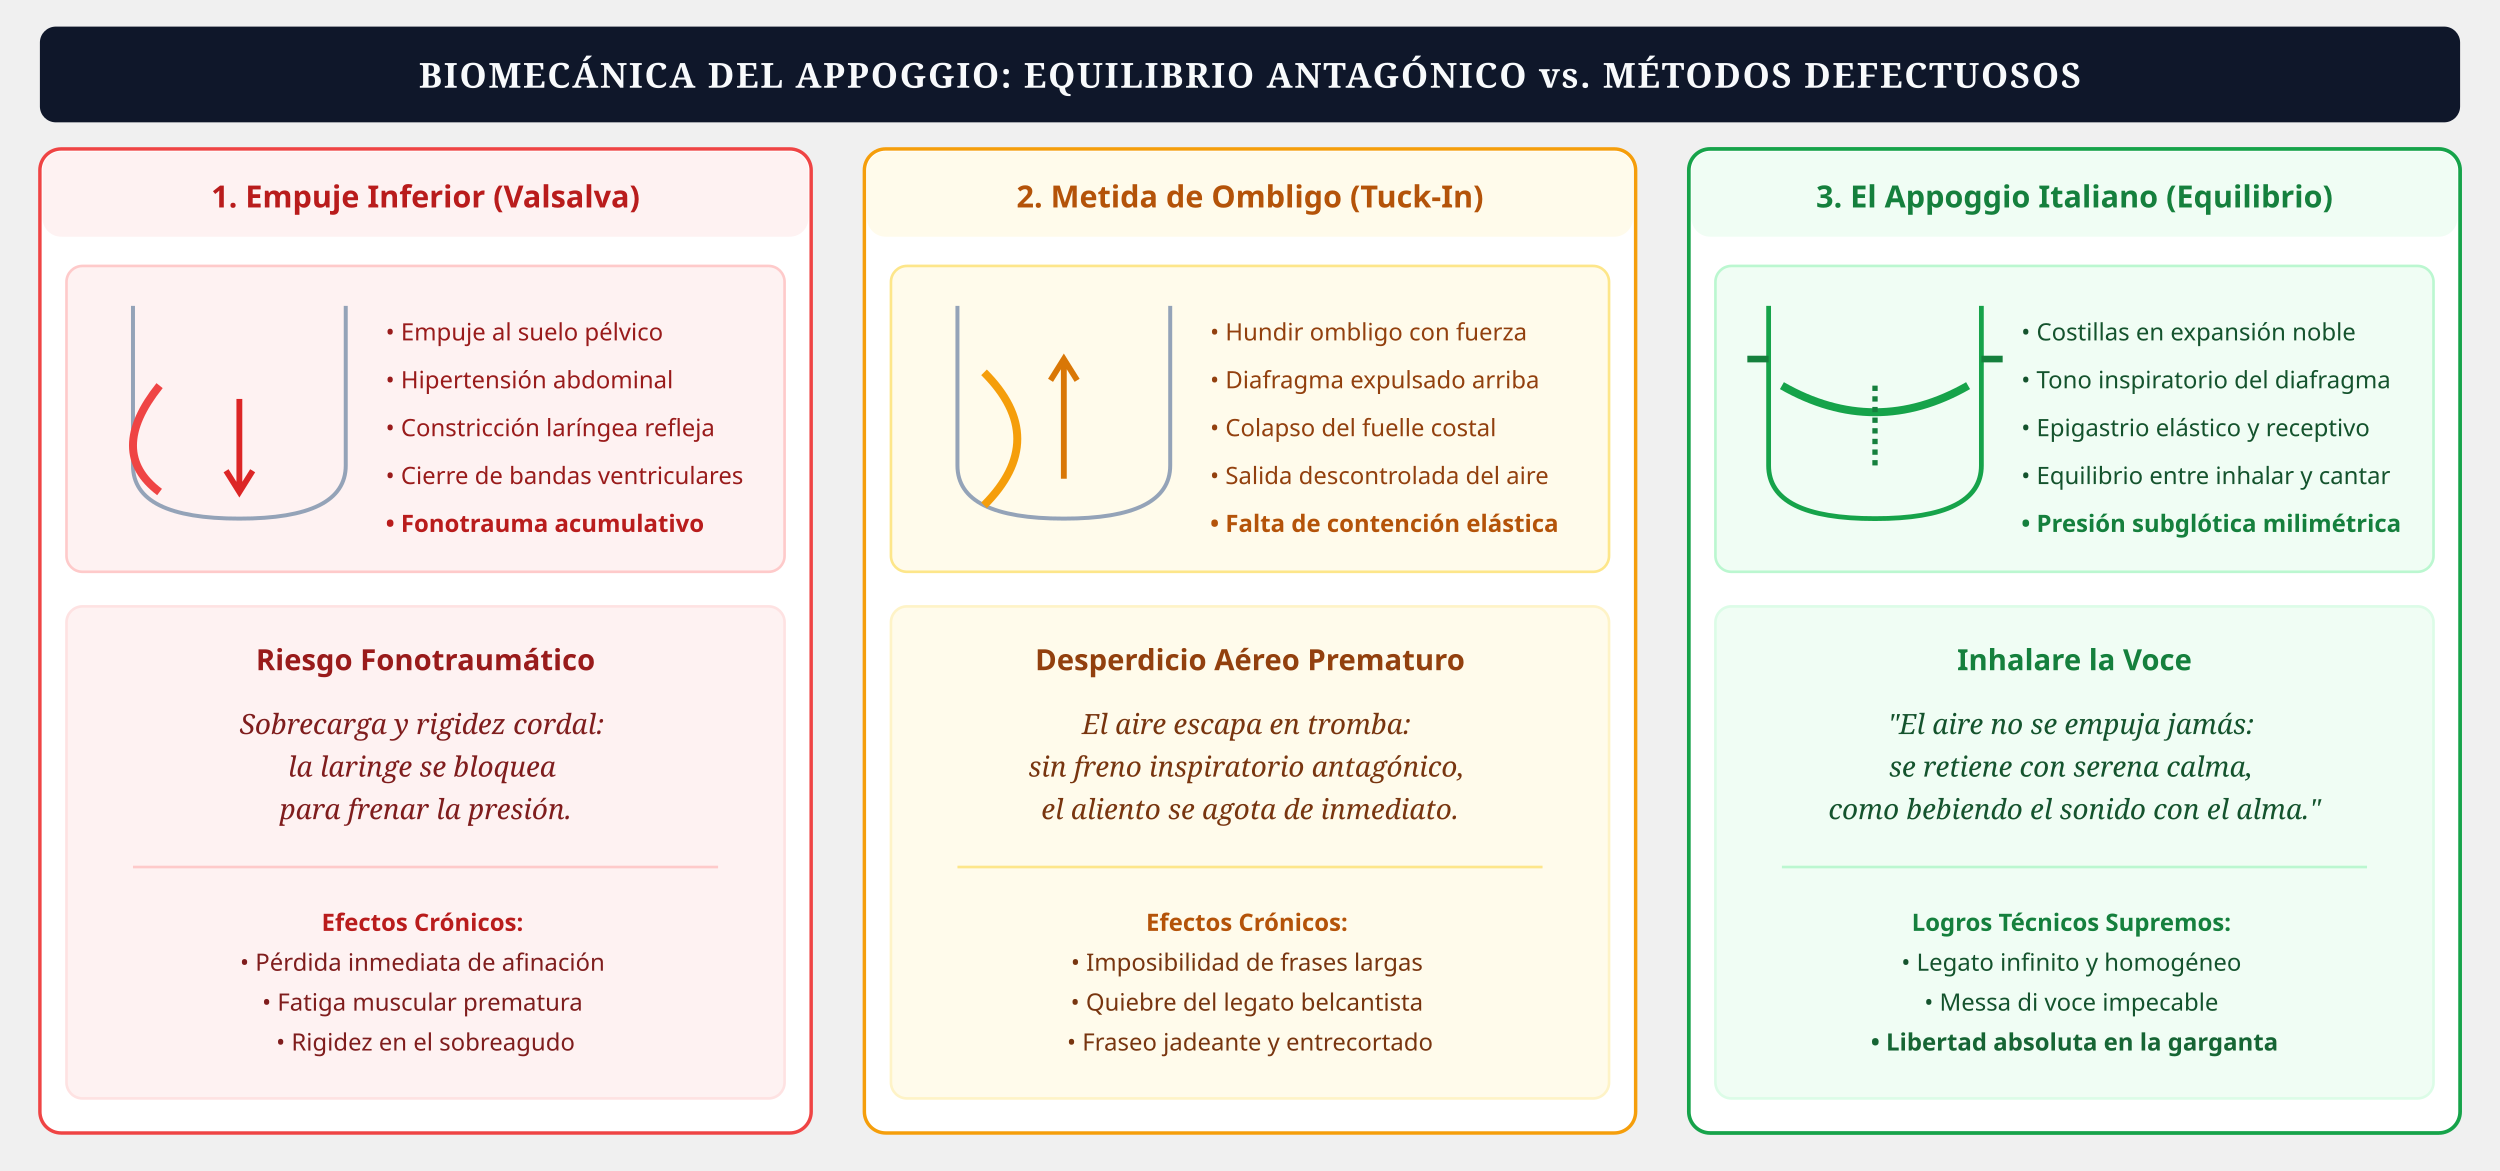
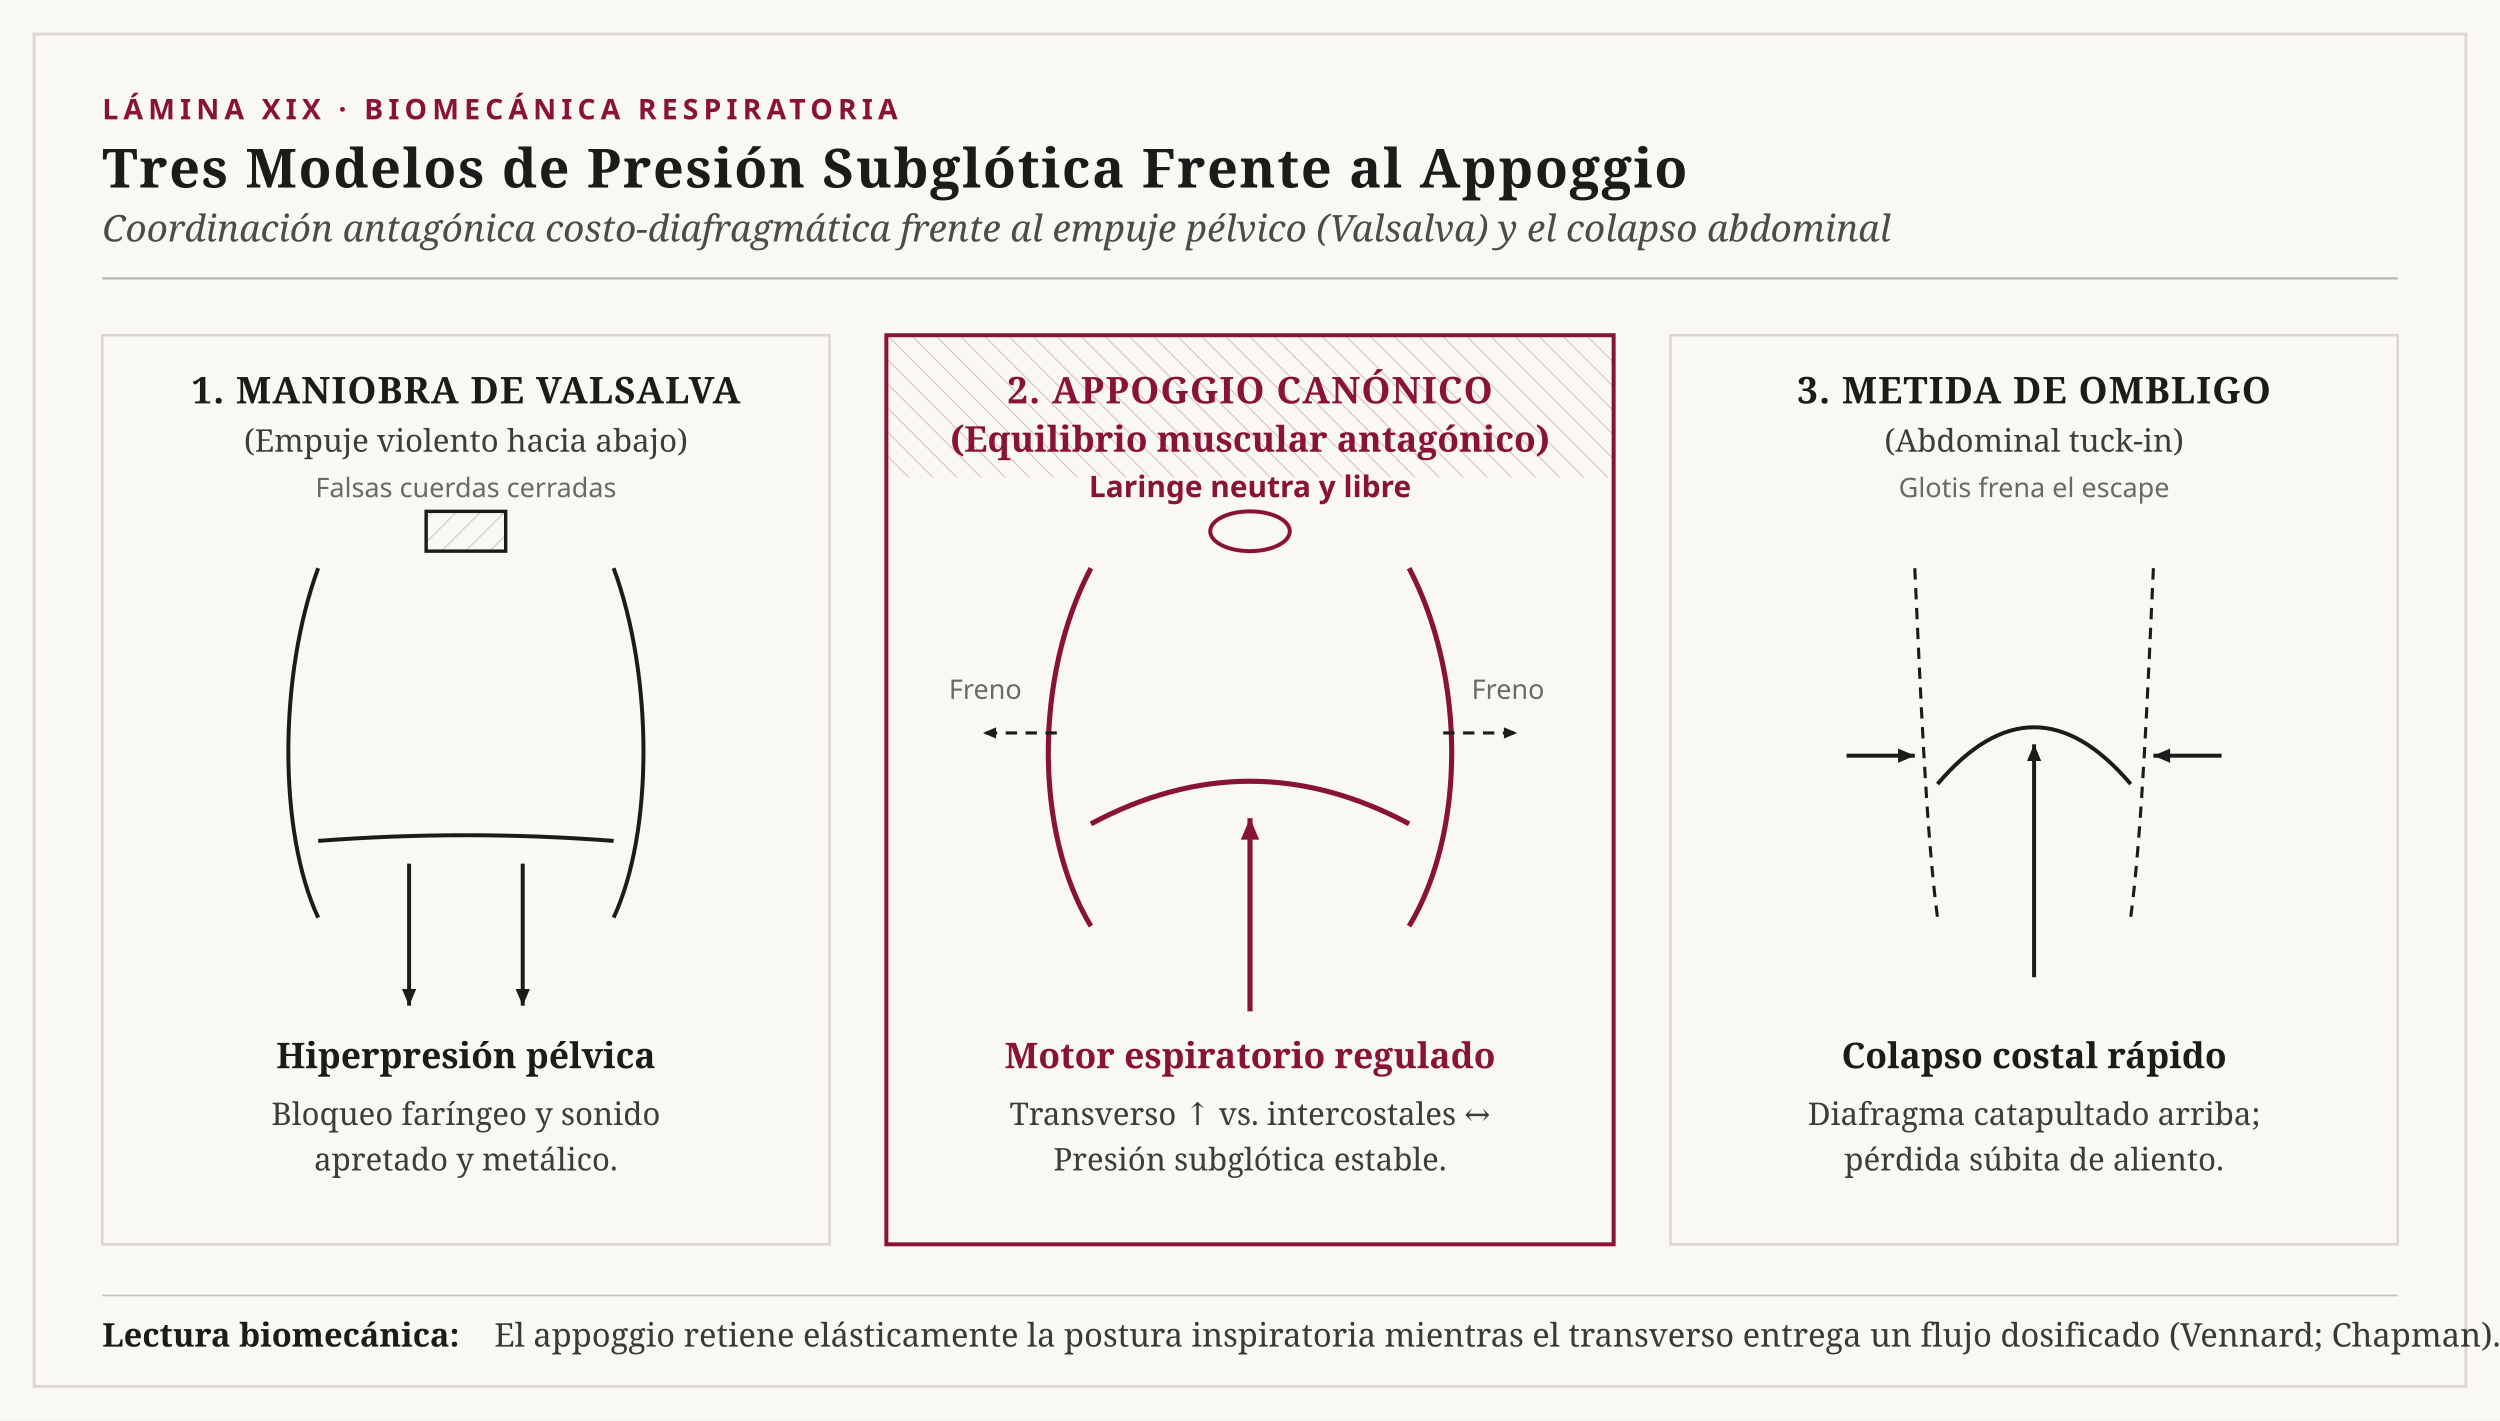
- <svg xmlns="http://www.w3.org/2000/svg" viewBox="0 0 940 440" width="100%" height="auto" style="background:#ffffff; border:1px solid #cbd5e1; border-radius:10px; padding:12px; box-shadow: 0 2px 8px rgba(0,0,0,0.05);">
-   <rect x="15" y="10" width="910" height="36" rx="6" fill="#0f172a" />
-   <text x="470" y="33" text-anchor="middle" font-family="'Cinzel', serif" font-size="13" font-weight="700" fill="#f8fafc" letter-spacing="0.05em">BIOMECÁNICA DEL APPOGGIO: EQUILIBRIO ANTAGÓNICO vs. MÉTODOS DEFECTUOSOS</text>
-   <rect x="15" y="56" width="290" height="370" rx="8" fill="#ffffff" stroke="#ef4444" stroke-width="1.3" />
-   <rect x="16" y="57" width="288" height="32" rx="7" fill="#fef2f2" />
-   <text x="160" y="78" text-anchor="middle" font-family="'Plus Jakarta Sans', sans-serif" font-weight="700" font-size="11.5" fill="#b91c1c">1. Empuje Inferior (Valsalva)</text>
-   <g transform="translate(25, 100)">
-     <rect x="0" y="0" width="270" height="115" rx="6" fill="#fef2f2" stroke="#fecaca" />
-     <path d="M 25 15 L 25 75 Q 25 95 65 95 Q 105 95 105 75 L 105 15" fill="none" stroke="#94a3b8" stroke-width="1.5" />
-     <path d="M 35 45 Q 15 70 35 85" stroke="#ef4444" stroke-width="3" fill="none" />
-     <path d="M 65 50 L 65 85 M 60 77 L 65 85 L 70 77" stroke="#dc2626" stroke-width="2.2" fill="none" />
-     <text x="120" y="28" font-family="'Plus Jakarta Sans', sans-serif" font-size="9" fill="#991b1b">• Empuje al suelo pélvico</text>
-     <text x="120" y="46" font-family="'Plus Jakarta Sans', sans-serif" font-size="9" fill="#991b1b">• Hipertensión abdominal</text>
-     <text x="120" y="64" font-family="'Plus Jakarta Sans', sans-serif" font-size="9" fill="#991b1b">• Constricción laríngea refleja</text>
-     <text x="120" y="82" font-family="'Plus Jakarta Sans', sans-serif" font-size="9" fill="#991b1b">• Cierre de bandas ventriculares</text>
-     <text x="120" y="100" font-family="'Plus Jakarta Sans', sans-serif" font-size="9" font-weight="600" fill="#b91c1c">• Fonotrauma acumulativo</text>
+ <svg xmlns="http://www.w3.org/2000/svg" viewBox="0 0 880 500" width="880" height="500" role="img" aria-label="Biomecánica del Appoggio: equilibrio antagónico frente a Valsalva y metida de ombligo">
+   <defs>
+     <style>
+       .title { font-family: 'Cinzel', Georgia, serif; font-size: 19px; font-weight: 700; fill: #1C1B19; letter-spacing: 0.6px; }
+       .subtitle { font-family: 'Newsreader', Georgia, serif; font-size: 13px; font-style: italic; fill: #1C1B19; opacity: 0.78; }
+       .plate-num { font-family: 'Plus Jakarta Sans', sans-serif; font-size: 10px; font-weight: 700; letter-spacing: 1.8px; fill: #881337; text-transform: uppercase; }
+       .sec-head { font-family: 'Cinzel', Georgia, serif; font-size: 13px; font-weight: 700; fill: #1C1B19; letter-spacing: 0.4px; }
+       .sec-head-acc { font-family: 'Cinzel', Georgia, serif; font-size: 13px; font-weight: 700; fill: #881337; letter-spacing: 0.4px; }
+       .lbl { font-family: 'Newsreader', Georgia, serif; font-size: 12.5px; fill: #1C1B19; }
+       .lbl-b { font-family: 'Newsreader', Georgia, serif; font-size: 12.5px; font-weight: 700; fill: #1C1B19; }
+       .lbl-acc { font-family: 'Newsreader', Georgia, serif; font-size: 12.5px; font-weight: 700; fill: #881337; }
+       .lbl-sm { font-family: 'Newsreader', Georgia, serif; font-size: 11px; fill: #1C1B19; opacity: 0.85; }
+       .mag { font-family: 'Plus Jakarta Sans', sans-serif; font-size: 10.5px; font-weight: 600; fill: #1C1B19; }
+       .mag-acc { font-family: 'Plus Jakarta Sans', sans-serif; font-size: 10.5px; font-weight: 700; fill: #881337; }
+       .mag-muted { font-family: 'Plus Jakarta Sans', sans-serif; font-size: 9.5px; fill: #1C1B19; opacity: 0.65; }
+       .caption { font-family: 'Newsreader', Georgia, serif; font-size: 11.5px; fill: #1C1B19; opacity: 0.86; }
+       .caption-b { font-family: 'Newsreader', Georgia, serif; font-size: 11.5px; font-weight: 700; fill: #1C1B19; }
+       .hair { stroke: #1C1B19; stroke-width: 1; fill: none; }
+       .hair-light { stroke: #1C1B19; stroke-width: 0.7; stroke-opacity: 0.35; fill: none; }
+       .hair-dash { stroke: #1C1B19; stroke-width: 1.1; stroke-dasharray: 4 3; fill: none; }
+       .ink-line { stroke: #1C1B19; stroke-width: 1.4; fill: none; }
+       .acc-line { stroke: #881337; stroke-width: 1.8; fill: none; }
+       .acc-dash { stroke: #881337; stroke-width: 1.2; stroke-dasharray: 4 3; fill: none; }
+       .leader { stroke: #1C1B19; stroke-width: 0.85; stroke-opacity: 0.65; fill: none; }
+     </style>
+     <pattern id="hatch-ink" width="6" height="6" patternUnits="userSpaceOnUse" patternTransform="rotate(45)">
+       <line x1="0" y1="0" x2="0" y2="6" stroke="#1C1B19" stroke-width="0.7" stroke-opacity="0.22" />
+     </pattern>
+     <pattern id="hatch-acc" width="6" height="6" patternUnits="userSpaceOnUse" patternTransform="rotate(-45)">
+       <line x1="0" y1="0" x2="0" y2="6" stroke="#881337" stroke-width="0.8" stroke-opacity="0.24" />
+     </pattern>
+     <marker id="arr-ink" viewBox="0 0 10 10" refX="8" refY="5" markerWidth="6" markerHeight="6" orient="auto-start-reverse">
+       <path d="M 1 2 L 8 5 L 1 8 z" fill="#1C1B19" />
+     </marker>
+     <marker id="arr-acc" viewBox="0 0 10 10" refX="8" refY="5" markerWidth="6" markerHeight="6" orient="auto-start-reverse">
+       <path d="M 1 2 L 8 5 L 1 8 z" fill="#881337" />
+     </marker>
+   </defs>
+   <rect width="880" height="500" fill="#FAF8F5" />
+   <rect x="12" y="12" width="856" height="476" fill="none" stroke="#DCD6CD" stroke-width="1" />
+   <text x="36" y="42" class="plate-num">LÁMINA XIX · BIOMECÁNICA RESPIRATORIA</text>
+   <text x="36" y="66" class="title">Tres Modelos de Presión Subglótica Frente al Appoggio</text>
+   <text x="36" y="85" class="subtitle">Coordinación antagónica costo-diafragmática frente al empuje pélvico (Valsalva) y el colapso abdominal</text>
+   <line x1="36" y1="98" x2="844" y2="98" stroke="#1C1B19" stroke-width="0.8" stroke-opacity="0.3" />
+   <g transform="translate(36, 118)">
+     <rect x="0" y="0" width="256" height="320" fill="none" stroke="#DCD6CD" stroke-width="0.9" />
+     <text x="128" y="24" text-anchor="middle" class="sec-head">1. MANIOBRA DE VALSALVA</text>
+     <text x="128" y="41" text-anchor="middle" class="lbl-sm">(Empuje violento hacia abajo)</text>
+     <path d="M 76,82 C 62,120 62,175 76,205" class="ink-line" />
+     <path d="M 180,82 C 194,120 194,175 180,205" class="ink-line" />
+     <rect x="114" y="62" width="28" height="14" fill="url(#hatch-ink)" stroke="#1C1B19" stroke-width="1.2" />
+     <text x="128" y="57" text-anchor="middle" class="mag-muted">Falsas cuerdas cerradas</text>
+     <path d="M 76,178 Q 128,174 180,178" class="ink-line" />
+     <line x1="108" y1="186" x2="108" y2="236" class="ink-line" marker-end="url(#arr-ink)" />
+     <line x1="148" y1="186" x2="148" y2="236" class="ink-line" marker-end="url(#arr-ink)" />
+     <text x="128" y="258" text-anchor="middle" class="lbl-b">Hiperpresión pélvica</text>
+     <text x="128" y="278" text-anchor="middle" class="lbl-sm">Bloqueo faríngeo y sonido</text>
+     <text x="128" y="294" text-anchor="middle" class="lbl-sm">apretado y metálico.</text>
  </g>
-   <g transform="translate(25, 228)">
-     <rect x="0" y="0" width="270" height="185" rx="6" fill="#fef2f2" stroke="#fee2e2" />
-     <text x="135" y="24" text-anchor="middle" font-family="'Plus Jakarta Sans', sans-serif" font-size="11" font-weight="700" fill="#991b1b">Riesgo Fonotraumático</text>
-     <text x="135" y="48" text-anchor="middle" font-family="'Newsreader', serif" font-style="italic" font-size="10.5" fill="#7f1d1d">
-       <tspan x="135" dy="0">Sobrecarga y rigidez cordal:</tspan>
-       <tspan x="135" dy="16">la laringe se bloquea</tspan>
-       <tspan x="135" dy="16">para frenar la presión.</tspan>
-     </text>
-     <line x1="25" y1="98" x2="245" y2="98" stroke="#fecaca" stroke-width="1" />
-     <text x="135" y="122" text-anchor="middle" font-family="'Plus Jakarta Sans', sans-serif" font-size="9" fill="#7f1d1d">
-       <tspan x="135" dy="0" font-weight="700" fill="#b91c1c">Efectos Crónicos:</tspan>
-       <tspan x="135" dy="15">• Pérdida inmediata de afinación</tspan>
-       <tspan x="135" dy="15">• Fatiga muscular prematura</tspan>
-       <tspan x="135" dy="15">• Rigidez en el sobreagudo</tspan>
-     </text>
+   <g transform="translate(312, 118)">
+     <rect x="0" y="0" width="256" height="320" fill="none" stroke="#881337" stroke-width="1.4" />
+     <rect x="0" y="0" width="256" height="50" fill="url(#hatch-acc)" />
+     <text x="128" y="24" text-anchor="middle" class="sec-head-acc">2. APPOGGIO CANÓNICO</text>
+     <text x="128" y="41" text-anchor="middle" class="lbl-acc">(Equilibrio muscular antagónico)</text>
+     <path d="M 72,82 C 52,120 52,175 72,208" class="acc-line" />
+     <path d="M 184,82 C 204,120 204,175 184,208" class="acc-line" />
+     <ellipse cx="128" cy="69" rx="14" ry="7" fill="none" stroke="#881337" stroke-width="1.4" />
+     <text x="128" y="57" text-anchor="middle" class="mag-acc">Laringe neutra y libre</text>
+     <path d="M 72,172 Q 128,142 184,172" class="acc-line" />
+     <line x1="60" y1="140" x2="34" y2="140" class="hair-dash" marker-end="url(#arr-ink)" />
+     <line x1="196" y1="140" x2="222" y2="140" class="hair-dash" marker-end="url(#arr-ink)" />
+     <text x="22" y="128" class="mag-muted">Freno</text>
+     <text x="206" y="128" class="mag-muted">Freno</text>
+     <line x1="128" y1="238" x2="128" y2="170" class="acc-line" marker-end="url(#arr-acc)" />
+     <text x="128" y="258" text-anchor="middle" class="lbl-acc">Motor espiratorio regulado</text>
+     <text x="128" y="278" text-anchor="middle" class="lbl-sm">Transverso ↑ vs. intercostales ↔</text>
+     <text x="128" y="294" text-anchor="middle" class="lbl-sm">Presión subglótica estable.</text>
  </g>
-   <rect x="325" y="56" width="290" height="370" rx="8" fill="#ffffff" stroke="#f59e0b" stroke-width="1.3" />
-   <rect x="326" y="57" width="288" height="32" rx="7" fill="#fffbeb" />
-   <text x="470" y="78" text-anchor="middle" font-family="'Plus Jakarta Sans', sans-serif" font-weight="700" font-size="11.5" fill="#b45309">2. Metida de Ombligo (Tuck-In)</text>
-   <g transform="translate(335, 100)">
-     <rect x="0" y="0" width="270" height="115" rx="6" fill="#fffbeb" stroke="#fde68a" />
-     <path d="M 25 15 L 25 75 Q 25 95 65 95 Q 105 95 105 75 L 105 15" fill="none" stroke="#94a3b8" stroke-width="1.5" />
-     <path d="M 35 40 Q 60 65 35 90" stroke="#f59e0b" stroke-width="3" fill="none" />
-     <path d="M 65 80 L 65 35 M 60 43 L 65 35 L 70 43" stroke="#d97706" stroke-width="2.2" fill="none" />
-     <text x="120" y="28" font-family="'Plus Jakarta Sans', sans-serif" font-size="9" fill="#92400e">• Hundir ombligo con fuerza</text>
-     <text x="120" y="46" font-family="'Plus Jakarta Sans', sans-serif" font-size="9" fill="#92400e">• Diafragma expulsado arriba</text>
-     <text x="120" y="64" font-family="'Plus Jakarta Sans', sans-serif" font-size="9" fill="#92400e">• Colapso del fuelle costal</text>
-     <text x="120" y="82" font-family="'Plus Jakarta Sans', sans-serif" font-size="9" fill="#92400e">• Salida descontrolada del aire</text>
-     <text x="120" y="100" font-family="'Plus Jakarta Sans', sans-serif" font-size="9" font-weight="600" fill="#b45309">• Falta de contención elástica</text>
+   <g transform="translate(588, 118)">
+     <rect x="0" y="0" width="256" height="320" fill="none" stroke="#DCD6CD" stroke-width="0.9" />
+     <text x="128" y="24" text-anchor="middle" class="sec-head">3. METIDA DE OMBLIGO</text>
+     <text x="128" y="41" text-anchor="middle" class="lbl-sm">(Abdominal tuck-in)</text>
+     <path d="M 86,82 C 88,125 90,175 94,205" class="hair-dash" />
+     <path d="M 170,82 C 168,125 166,175 162,205" class="hair-dash" />
+     <line x1="62" y1="148" x2="86" y2="148" class="ink-line" marker-end="url(#arr-ink)" />
+     <line x1="194" y1="148" x2="170" y2="148" class="ink-line" marker-end="url(#arr-ink)" />
+     <path d="M 94,158 Q 128,118 162,158" class="ink-line" />
+     <line x1="128" y1="226" x2="128" y2="144" class="ink-line" marker-end="url(#arr-ink)" />
+     <text x="128" y="57" text-anchor="middle" class="mag-muted">Glotis frena el escape</text>
+     <text x="128" y="258" text-anchor="middle" class="lbl-b">Colapso costal rápido</text>
+     <text x="128" y="278" text-anchor="middle" class="lbl-sm">Diafragma catapultado arriba;</text>
+     <text x="128" y="294" text-anchor="middle" class="lbl-sm">pérdida súbita de aliento.</text>
  </g>
-   <g transform="translate(335, 228)">
-     <rect x="0" y="0" width="270" height="185" rx="6" fill="#fffbeb" stroke="#fef3c7" />
-     <text x="135" y="24" text-anchor="middle" font-family="'Plus Jakarta Sans', sans-serif" font-size="11" font-weight="700" fill="#92400e">Desperdicio Aéreo Prematuro</text>
-     <text x="135" y="48" text-anchor="middle" font-family="'Newsreader', serif" font-style="italic" font-size="10.5" fill="#78350f">
-       <tspan x="135" dy="0">El aire escapa en tromba:</tspan>
-       <tspan x="135" dy="16">sin freno inspiratorio antagónico,</tspan>
-       <tspan x="135" dy="16">el aliento se agota de inmediato.</tspan>
-     </text>
-     <line x1="25" y1="98" x2="245" y2="98" stroke="#fde68a" stroke-width="1" />
-     <text x="135" y="122" text-anchor="middle" font-family="'Plus Jakarta Sans', sans-serif" font-size="9" fill="#78350f">
-       <tspan x="135" dy="0" font-weight="700" fill="#b45309">Efectos Crónicos:</tspan>
-       <tspan x="135" dy="15">• Imposibilidad de frases largas</tspan>
-       <tspan x="135" dy="15">• Quiebre del legato belcantista</tspan>
-       <tspan x="135" dy="15">• Fraseo jadeante y entrecortado</tspan>
-     </text>
-   </g>
-   <rect x="635" y="56" width="290" height="370" rx="8" fill="#ffffff" stroke="#16a34a" stroke-width="1.4" />
-   <rect x="636" y="57" width="288" height="32" rx="7" fill="#f0fdf4" />
-   <text x="780" y="78" text-anchor="middle" font-family="'Plus Jakarta Sans', sans-serif" font-weight="700" font-size="11.5" fill="#15803d">3. El Appoggio Italiano (Equilibrio)</text>
-   <g transform="translate(645, 100)">
-     <rect x="0" y="0" width="270" height="115" rx="6" fill="#f0fdf4" stroke="#bbf7d0" />
-     <path d="M 20 15 L 20 75 Q 20 95 60 95 Q 100 95 100 75 L 100 15" fill="none" stroke="#16a34a" stroke-width="1.8" />
-     <path d="M 12 35 L 20 35 M 100 35 L 108 35" stroke="#15803d" stroke-width="2.5" />
-     <path d="M 25 45 Q 60 65 95 45" stroke="#16a34a" stroke-width="3" fill="none" />
-     <path d="M 60 45 L 60 60 M 60 75 L 60 60" stroke="#15803d" stroke-width="2" stroke-dasharray="2,2" />
-     <text x="115" y="28" font-family="'Plus Jakarta Sans', sans-serif" font-size="9" fill="#14532d">• Costillas en expansión noble</text>
-     <text x="115" y="46" font-family="'Plus Jakarta Sans', sans-serif" font-size="9" fill="#14532d">• Tono inspiratorio del diafragma</text>
-     <text x="115" y="64" font-family="'Plus Jakarta Sans', sans-serif" font-size="9" fill="#14532d">• Epigastrio elástico y receptivo</text>
-     <text x="115" y="82" font-family="'Plus Jakarta Sans', sans-serif" font-size="9" fill="#14532d">• Equilibrio entre inhalar y cantar</text>
-     <text x="115" y="100" font-family="'Plus Jakarta Sans', sans-serif" font-size="9" font-weight="600" fill="#15803d">• Presión subglótica milimétrica</text>
-   </g>
-   <g transform="translate(645, 228)">
-     <rect x="0" y="0" width="270" height="185" rx="6" fill="#f0fdf4" stroke="#dcfce7" />
-     <text x="135" y="24" text-anchor="middle" font-family="'Plus Jakarta Sans', sans-serif" font-size="11" font-weight="700" fill="#15803d">Inhalare la Voce</text>
-     <text x="135" y="48" text-anchor="middle" font-family="'Newsreader', serif" font-style="italic" font-size="10.5" fill="#14532d">
-       <tspan x="135" dy="0">"El aire no se empuja jamás:</tspan>
-       <tspan x="135" dy="16">se retiene con serena calma,</tspan>
-       <tspan x="135" dy="16">como bebiendo el sonido con el alma."</tspan>
-     </text>
-     <line x1="25" y1="98" x2="245" y2="98" stroke="#bbf7d0" stroke-width="1" />
-     <text x="135" y="122" text-anchor="middle" font-family="'Plus Jakarta Sans', sans-serif" font-size="9" fill="#14532d">
-       <tspan x="135" dy="0" font-weight="700" fill="#15803d">Logros Técnicos Supremos:</tspan>
-       <tspan x="135" dy="15">• Legato infinito y homogéneo</tspan>
-       <tspan x="135" dy="15">• Messa di voce impecable</tspan>
-       <tspan x="135" dy="15" font-weight="600" fill="#166534">• Libertad absoluta en la garganta</tspan>
-     </text>
-   </g>
+   <line x1="36" y1="456" x2="844" y2="456" stroke="#1C1B19" stroke-width="0.6" stroke-opacity="0.25" />
+   <text x="36" y="474" class="caption-b">Lectura biomecánica:</text>
+   <text x="174" y="474" class="caption">El appoggio retiene elásticamente la postura inspiratoria mientras el transverso entrega un flujo dosificado (Vennard; Chapman).</text>
</svg>
